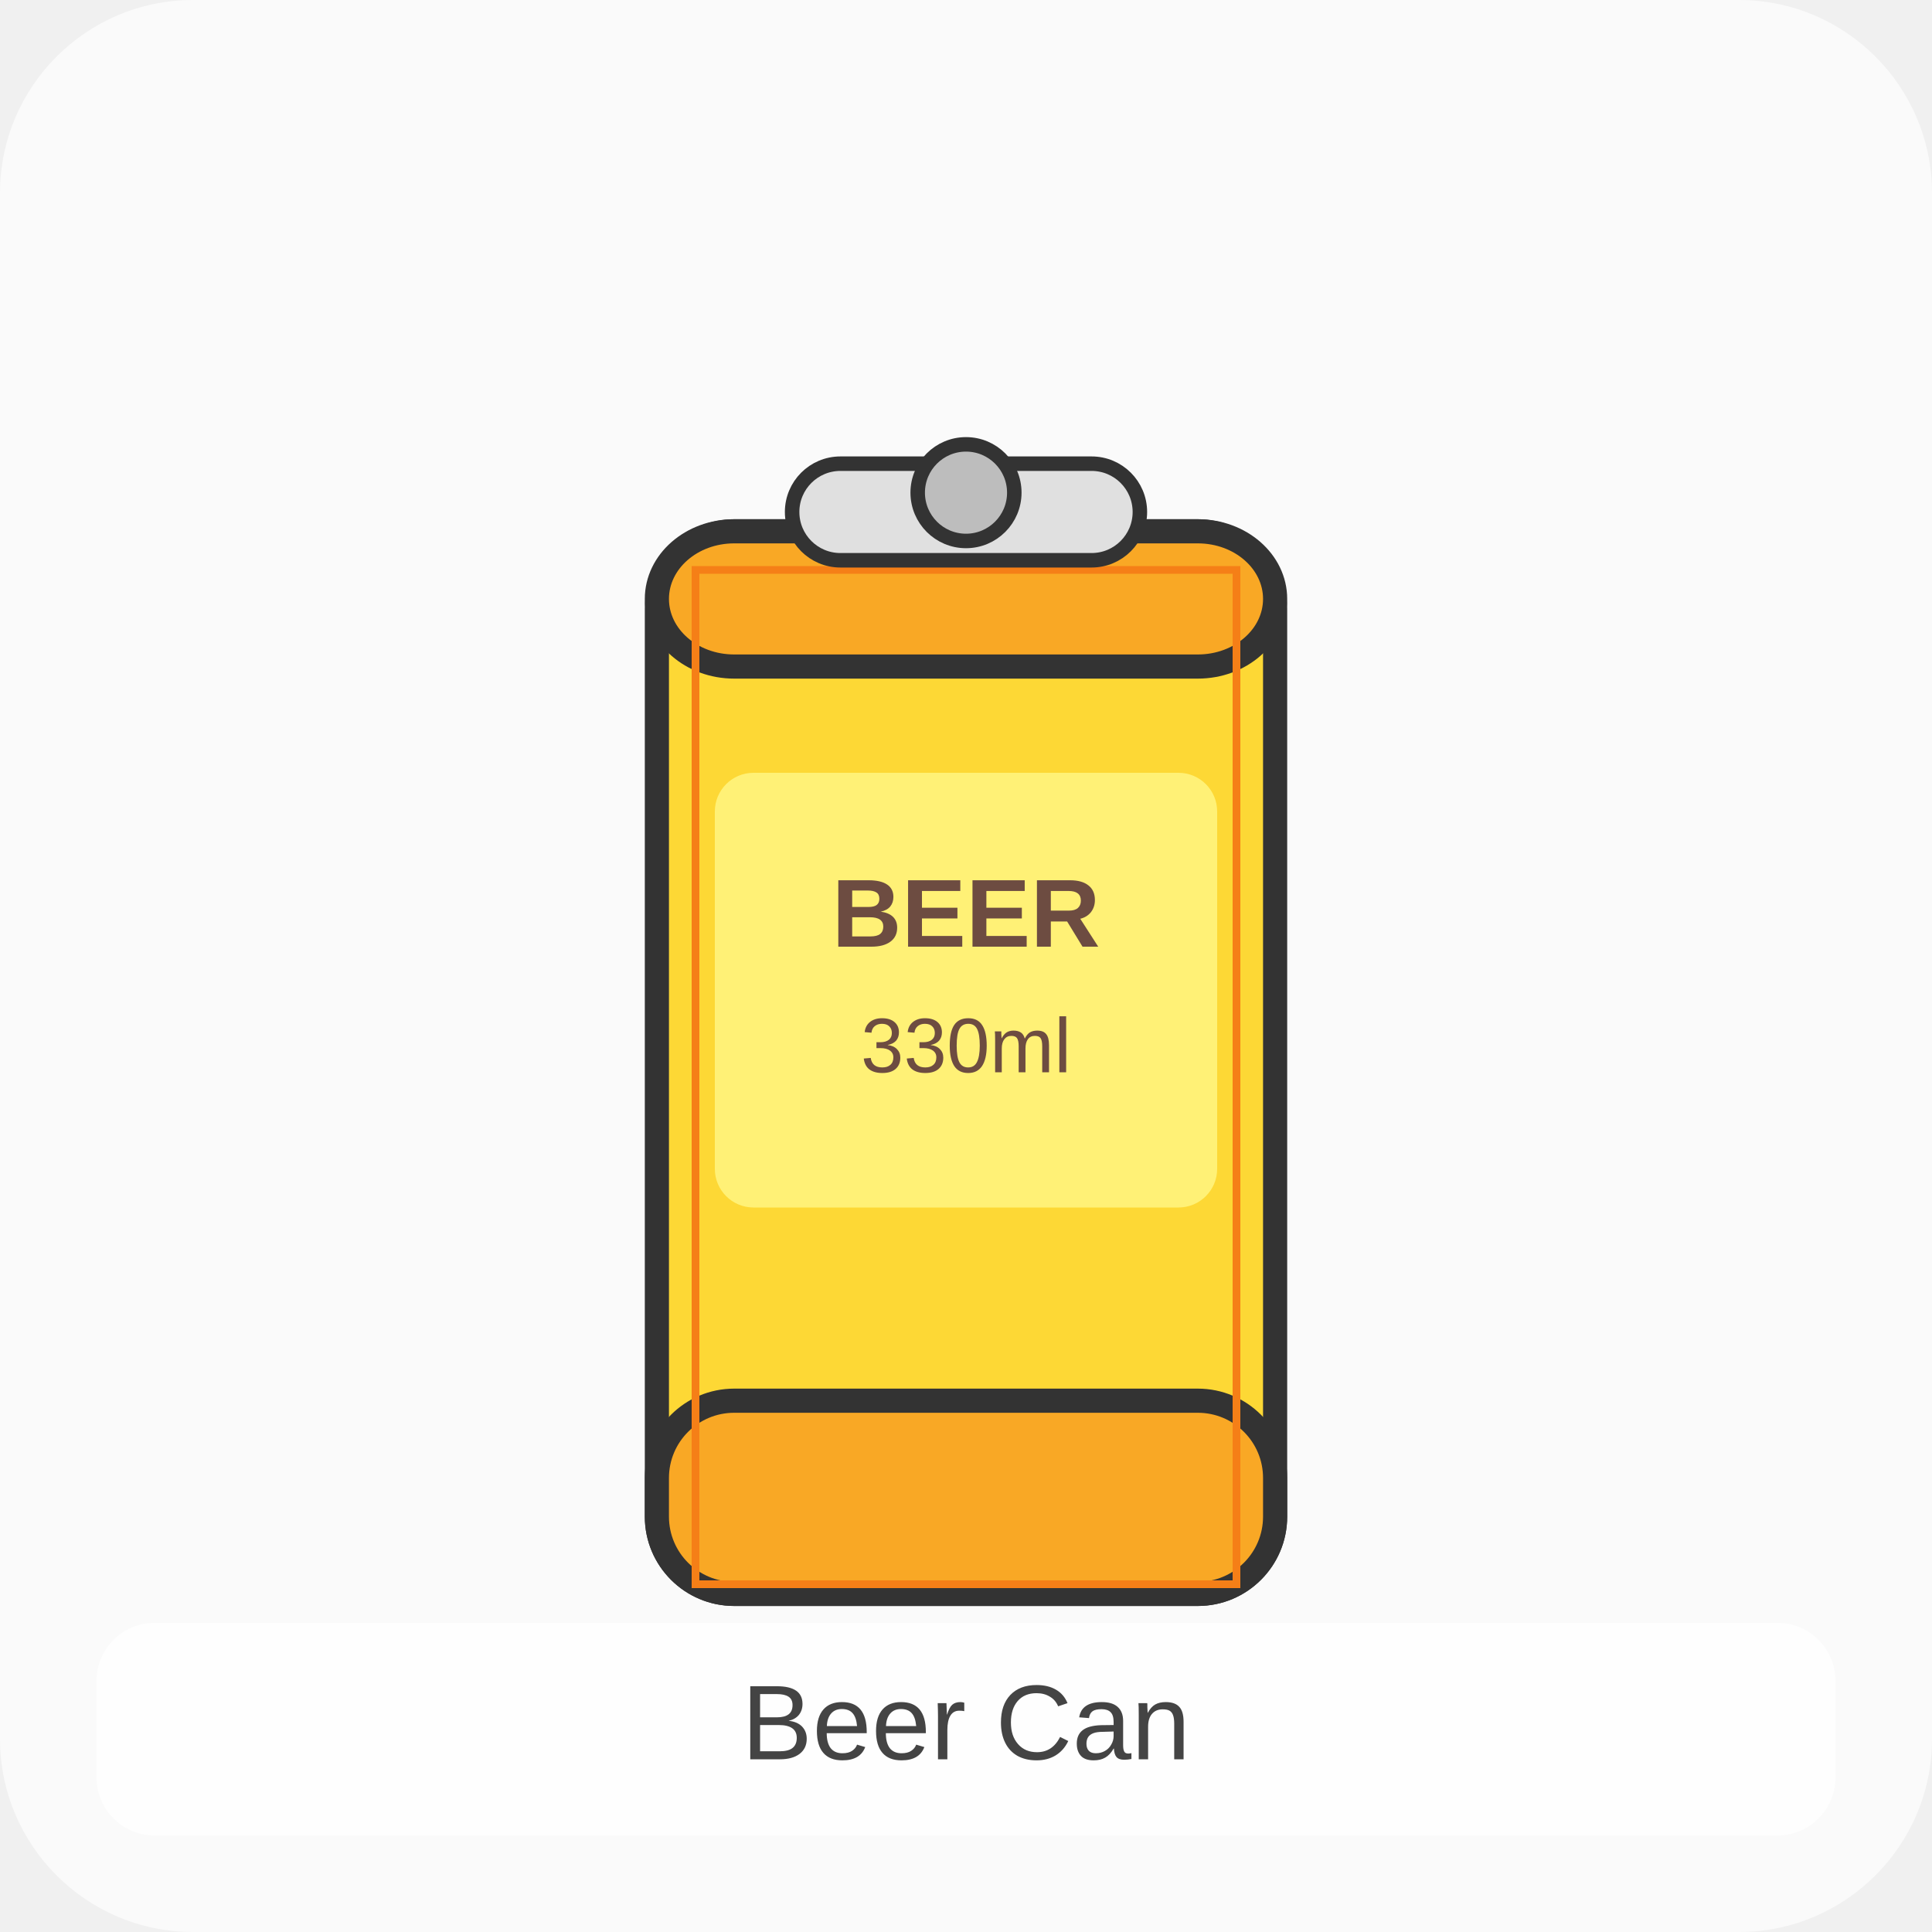
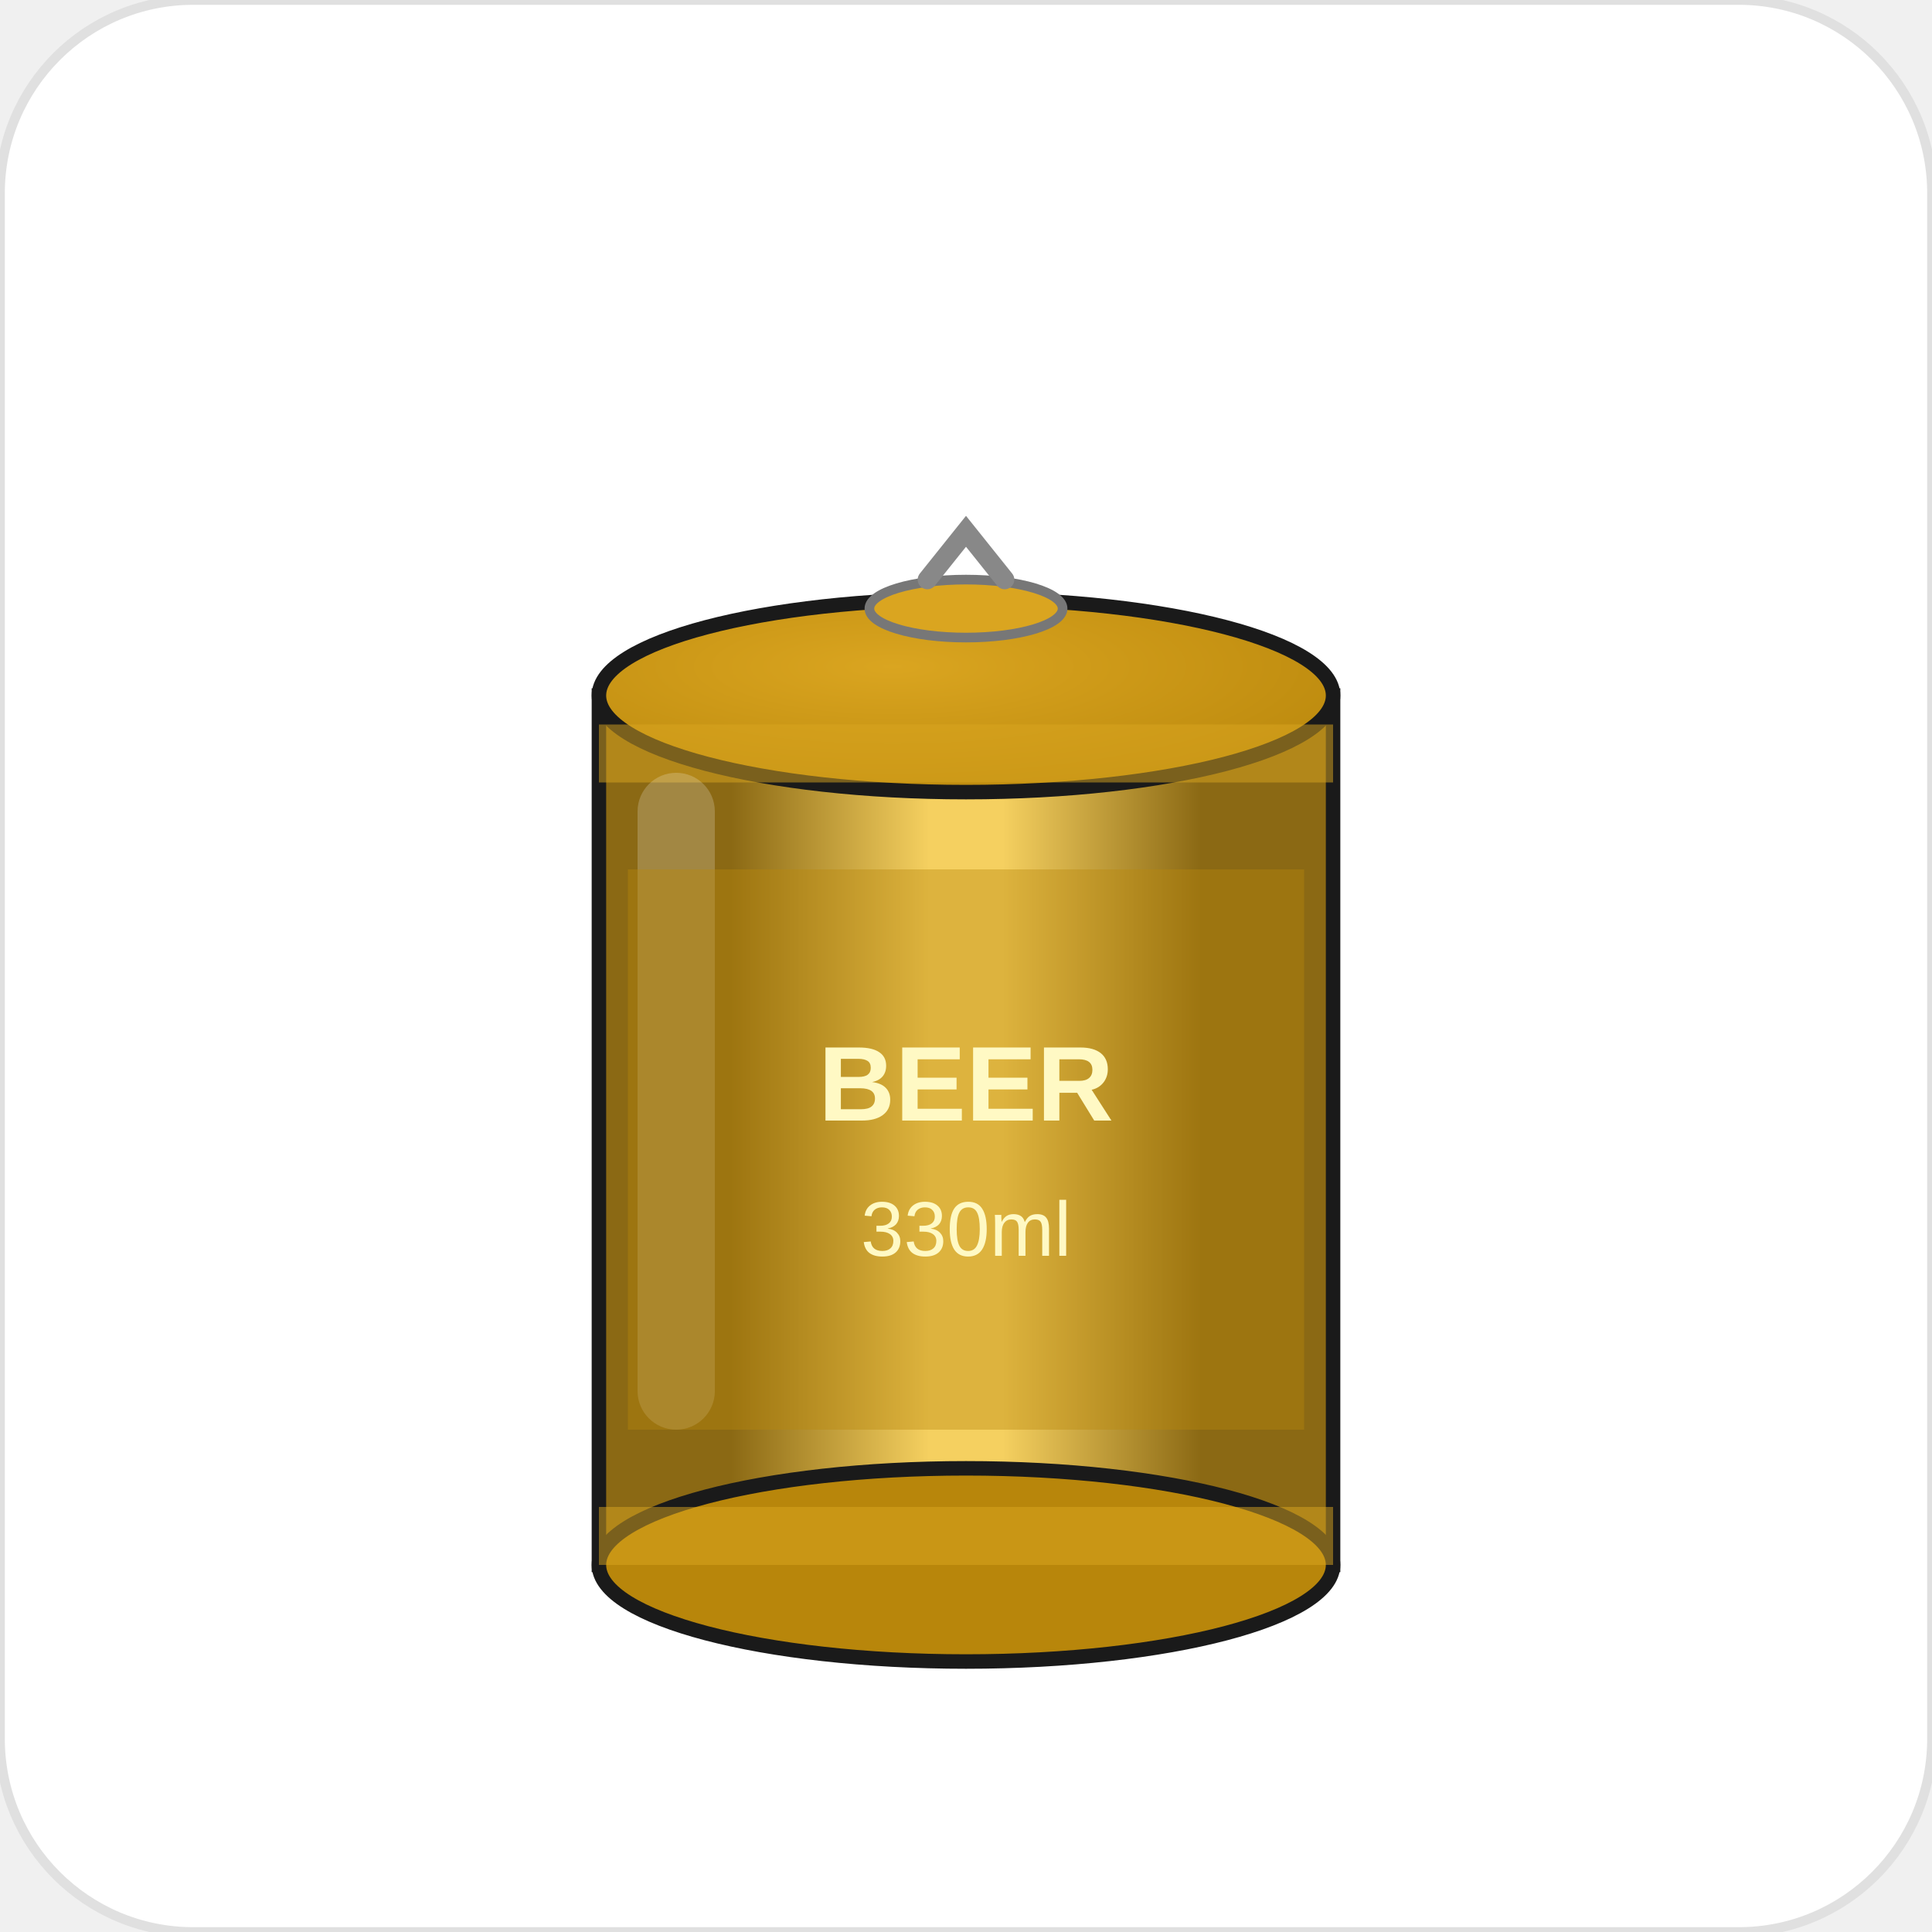
<svg xmlns="http://www.w3.org/2000/svg" viewBox="0 0 200 200" width="200" height="200">
  <defs>
-     <filter id="sh">
-       <feDropShadow dx="0" dy="2" stdDeviation="3" flood-opacity="0.18" />
+     <filter id="shadow" x="-15%" y="-15%" width="130%" height="140%">
+       <feGaussianBlur in="SourceAlpha" stdDeviation="3.5" />
+       <feOffset dx="0" dy="3" result="offsetblur" />
+       <feFlood flood-color="#00000030" />
+       <feComposite in2="offsetblur" operator="in" />
+       <feMerge>
+         <feMergeNode />
+         <feMergeNode in="SourceGraphic" />
+       </feMerge>
    </filter>
-     <filter id="bl">
-       <feGaussianBlur stdDeviation="3" />
+     <filter id="blur">
+       <feGaussianBlur stdDeviation="2.8" />
    </filter>
+     <radialGradient id="topGrad" cx="40%" cy="35%" r="80%">
+       <stop offset="0%" stop-color="#DAA520" />
+       <stop offset="100%" stop-color="#B8860B" />
+     </radialGradient>
+     <linearGradient id="canGrad" x1="0%" y1="0%" x2="100%" y2="0">
+       <stop offset="0%" stop-color="#8B6914" />
+       <stop offset="18%" stop-color="#8B6914" />
+       <stop offset="45%" stop-color="#F5D060" />
+       <stop offset="55%" stop-color="#F5D060" />
+       <stop offset="82%" stop-color="#8B6914" />
+       <stop offset="100%" stop-color="#8B6914" />
+     </linearGradient>
  </defs>
-   <rect width="200" height="200" rx="20" fill="#FAFAFA" />
-   <rect x="68" y="55" width="64" height="110" rx="8" fill="#FDD835" stroke="#333333" stroke-width="2.5" />
-   <rect x="68" y="55" width="64" height="14" rx="8" fill="#F9A825" stroke="#333333" stroke-width="2.5" />
-   <rect x="68" y="145" width="64" height="20" rx="8" fill="#F9A825" stroke="#333333" stroke-width="2.5" />
-   <rect x="72" y="59" width="56" height="105" rx="0" fill="none" stroke="#F57F17" stroke-width="0.8" />
-   <rect x="74" y="80" width="52" height="45" rx="4" fill="#FFF176" stroke="none" stroke-width="0" />
-   <text x="100" y="98" font-family="Arial,sans-serif" font-size="10" font-weight="bold" fill="#6D4C41" text-anchor="middle">BEER</text>
-   <text x="100" y="111" font-family="Arial,sans-serif" font-size="8" fill="#6D4C41" text-anchor="middle">330ml</text>
-   <rect x="82" y="48" width="36" height="10" rx="5" fill="#E0E0E0" stroke="#333333" stroke-width="1.5" />
-   <circle cx="100" cy="51" r="5" fill="#BDBDBD" stroke="#333333" stroke-width="1.5" />
-   <rect x="10" y="168" width="180" height="22" rx="6" fill="#fff" fill-opacity="0.85" />
-   <text x="100" y="179" font-family="Arial,sans-serif" font-size="11" font-weight="normal" fill="#444" text-anchor="middle" dominant-baseline="middle">Beer Can</text>
+   <rect width="200" height="200" rx="20" fill="#FFFFFF" stroke="#E0E0E0" stroke-width="1" />
+   <rect x="62" y="72" width="76" height="90" fill="url(#canGrad)" stroke="#1A1A1A" stroke-width="1.5" />
+   <ellipse cx="100" cy="72" rx="38" ry="10" fill="url(#topGrad)" stroke="#1A1A1A" stroke-width="1.5" />
+   <ellipse cx="100" cy="162" rx="38" ry="10" fill="#B8860B" stroke="#1A1A1A" stroke-width="1.5" />
+   <rect x="62" y="75" width="76" height="6" fill="#DAA520" opacity="0.5" />
+   <rect x="62" y="156" width="76" height="6" fill="#DAA520" opacity="0.5" />
+   <ellipse cx="100" cy="63" rx="10" ry="3" fill="#DAA520" stroke="#777" stroke-width="1" />
+   <path d="M96,60 L100,55 L104,60" fill="none" stroke="#888" stroke-width="2" stroke-linecap="round" />
+   <rect x="66" y="80" width="8" height="68" rx="4" fill="white" opacity="0.2" />
+   <rect x="65" y="90" width="70" height="58" fill="#B8860B" opacity="0.4" />
+   <text x="100" y="116" font-family="Arial" font-size="11" font-weight="bold" fill="#FFF9C4" text-anchor="middle">BEER</text>
+   <text x="100" y="130" font-family="Arial" font-size="8" fill="#FFF9C4" text-anchor="middle">330ml</text>
</svg>
